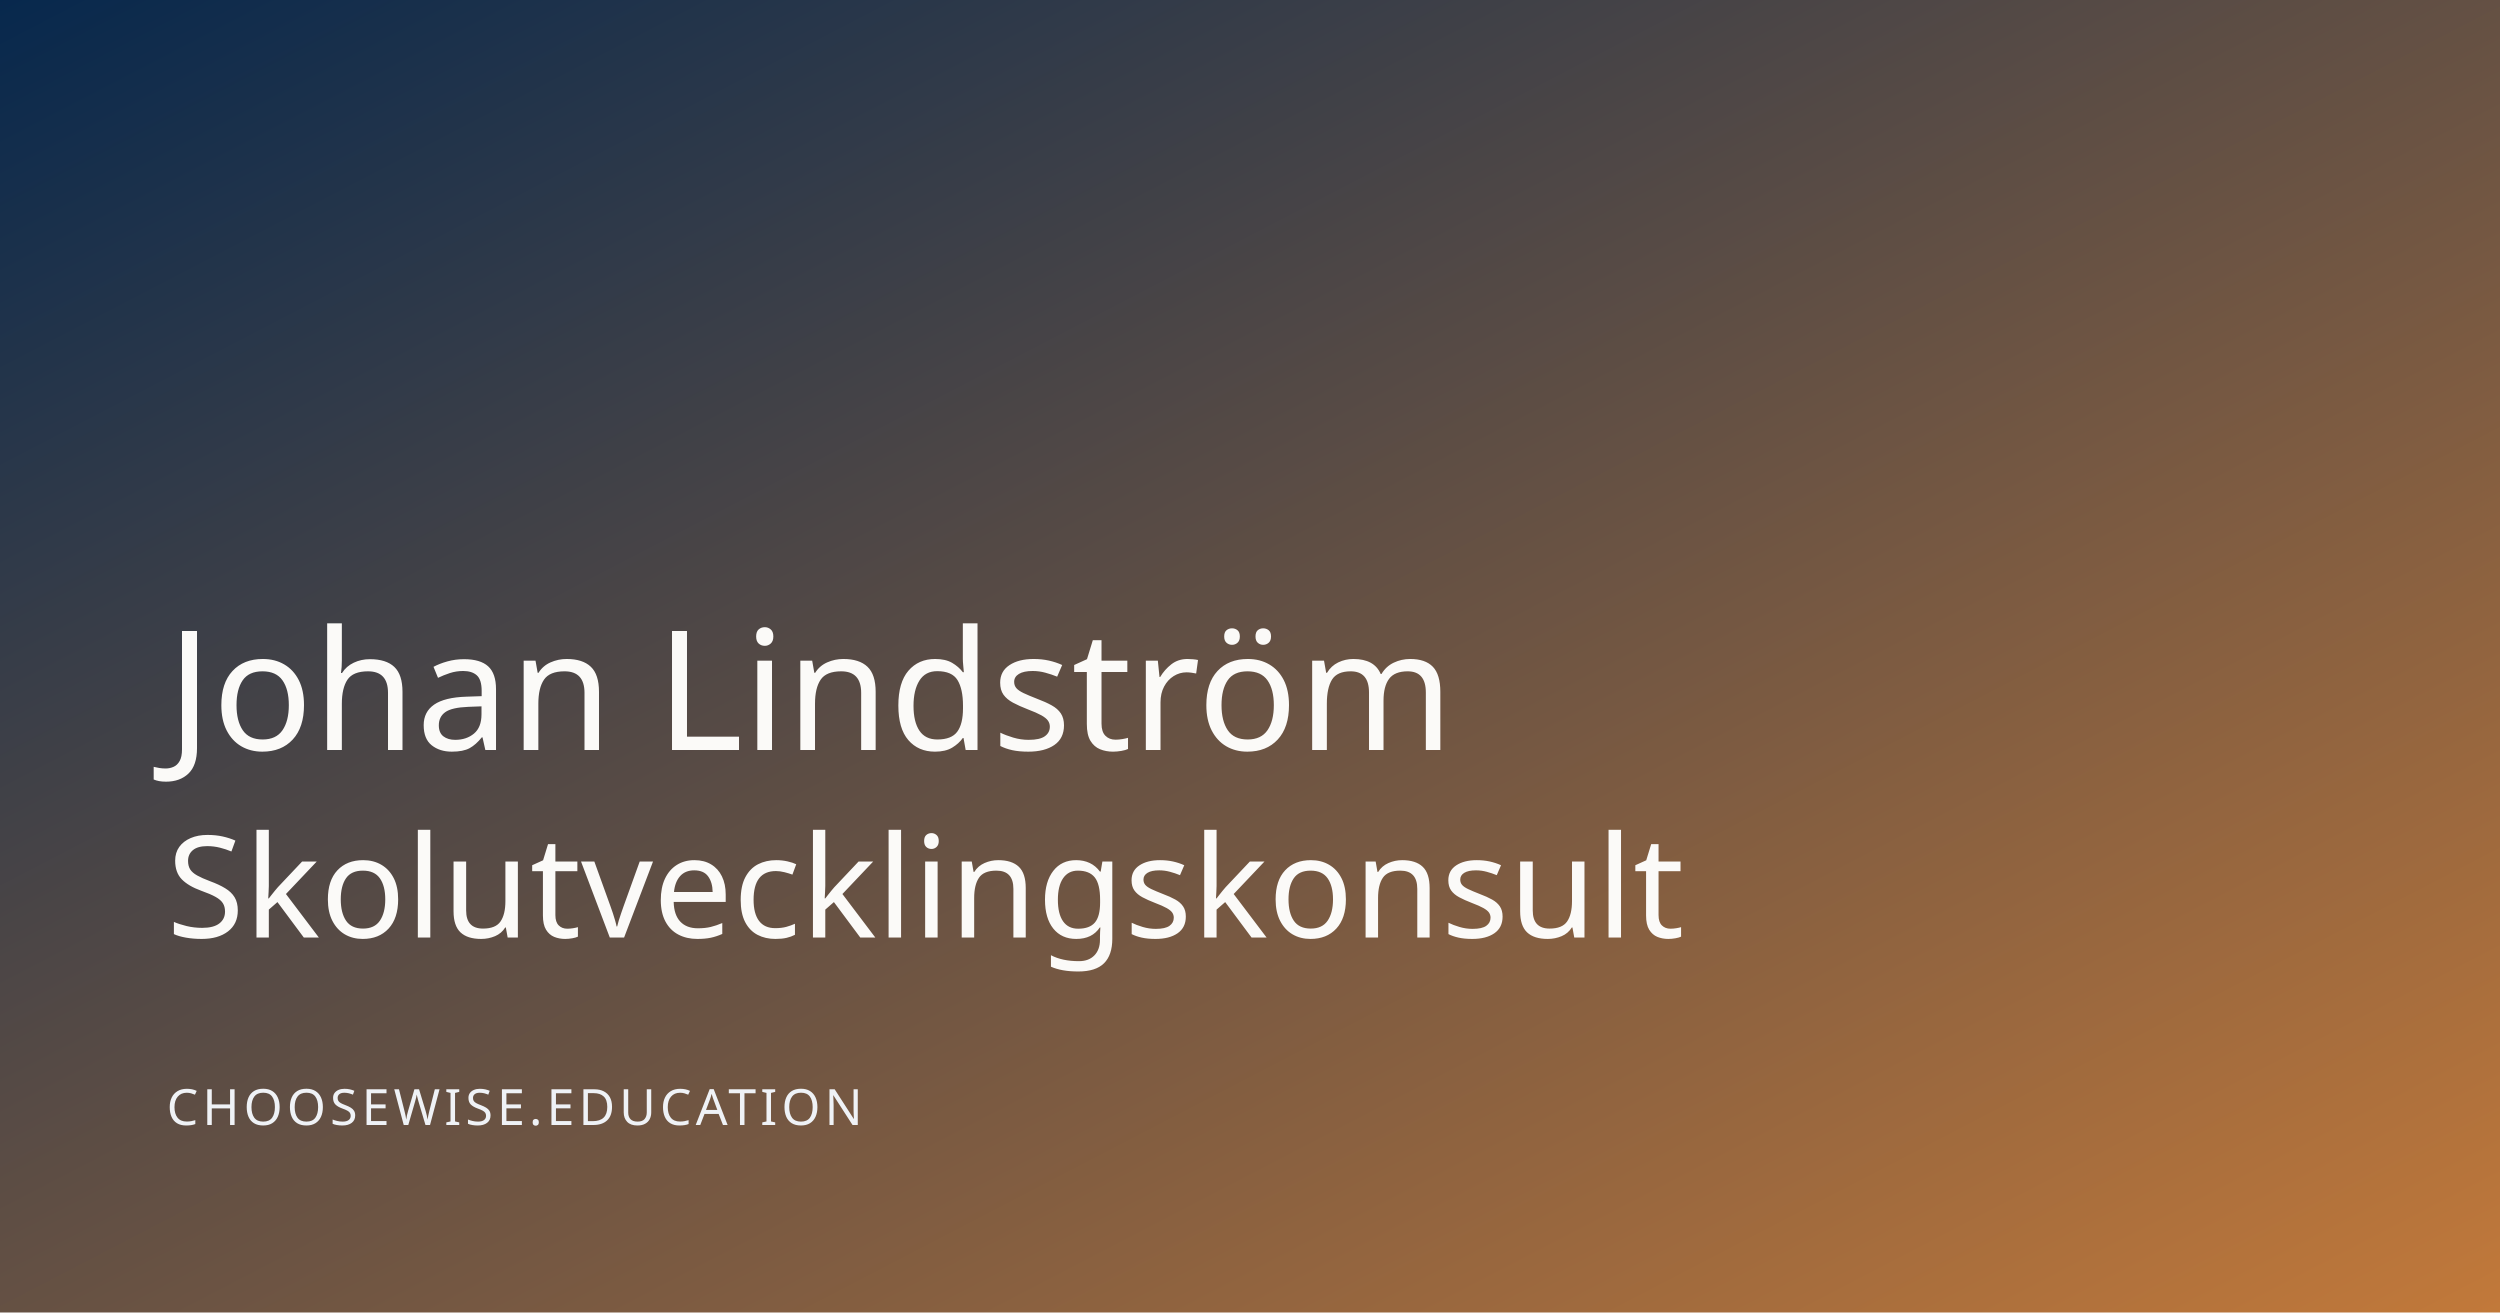
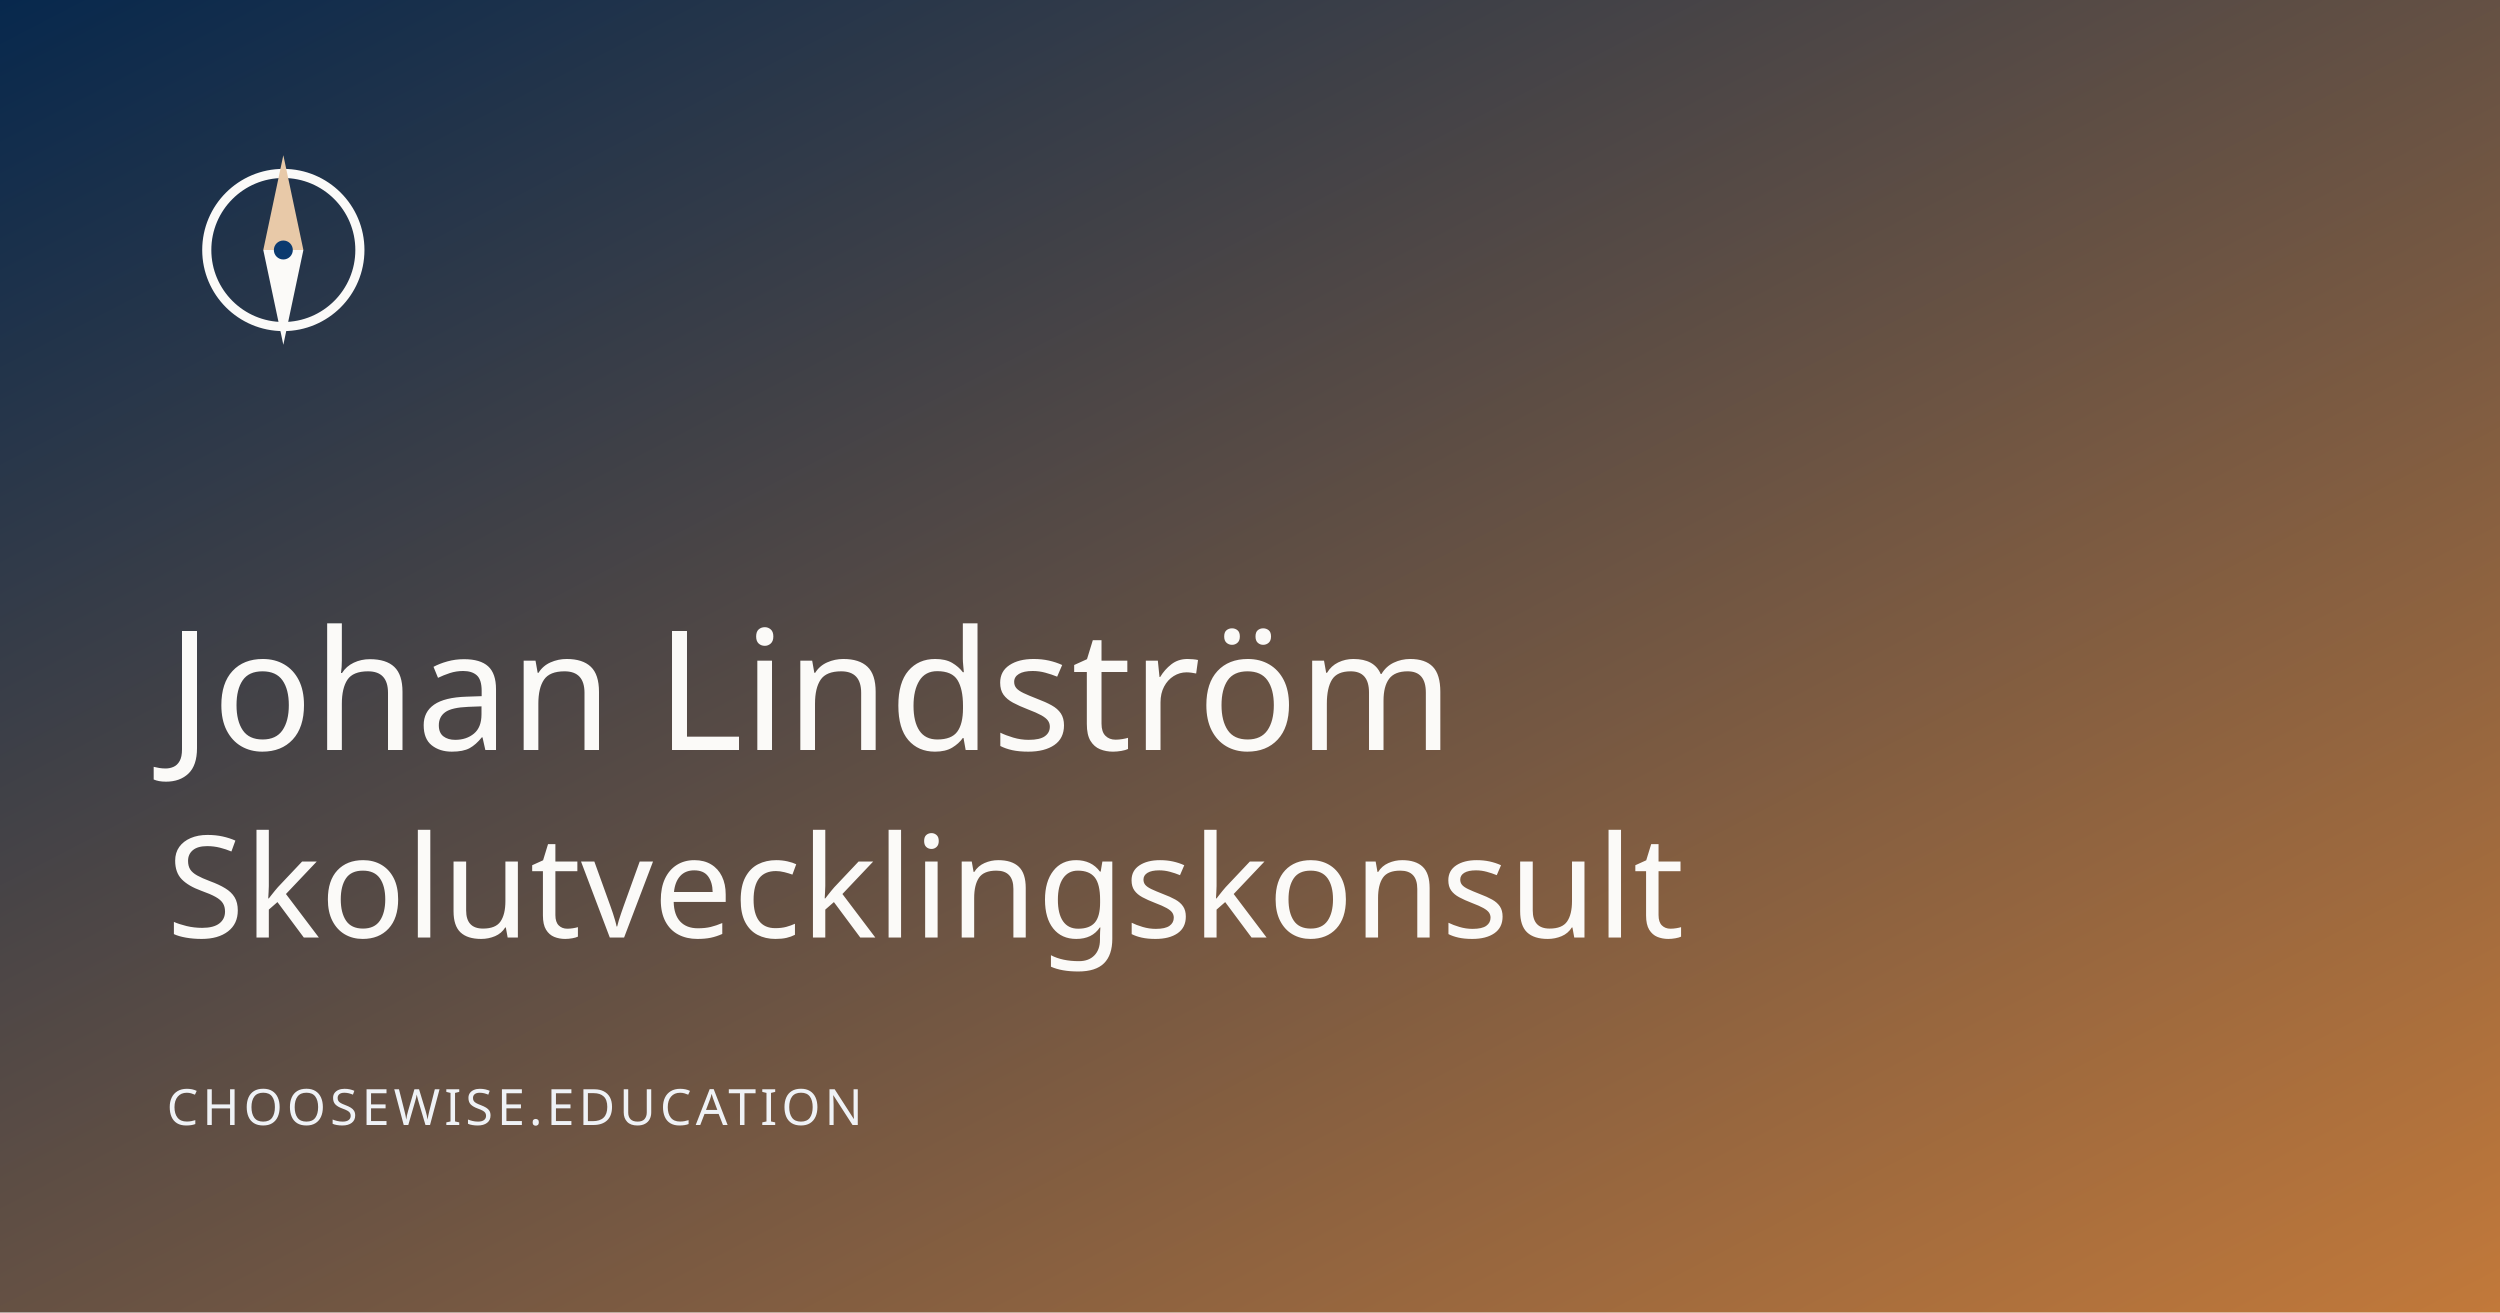
<svg xmlns="http://www.w3.org/2000/svg" viewBox="0 0 1200 630" width="1200" height="630">
  <defs>
    <style>
      @font-face {
        font-family: 'Hanken Grotesk';
        src: url('../../../fonts/hanken-grotesk/HankenGrotesk-VariableFont.woff2') format('woff2');
        font-weight: 300 600;
        font-style: normal;
      }
    </style>
    <linearGradient id="bg" x1="0" y1="0" x2="1" y2="1">
      <stop offset="0%" stop-color="#07284D" />
      <stop offset="100%" stop-color="#C2793A" />
    </linearGradient>
  </defs>
  <rect width="1200" height="630" fill="url(#bg)" />
+   <svg x="80" y="64" width="112" height="112" viewBox="0 0 64 64">
+     <circle cx="32" cy="32" r="21" fill="none" stroke="#FBFAF8" stroke-width="2.5" />
+     <path d="M32 58 L37.5 32 L26.5 32 Z" fill="#FBFAF8" />
+     <path d="M32 6 L37.5 32 L26.5 32 Z" fill="#E8C9A8" />
+     <circle cx="32" cy="32" r="2.6" fill="#0B3A6F" />
+   </svg>
  <text x="80" y="360" font-family="Hanken Grotesk, sans-serif" font-size="80" font-weight="300" fill="#FBFAF8">Johan Lindström</text>
  <text x="80" y="450" font-family="Hanken Grotesk, sans-serif" font-size="68" font-weight="300" fill="#FBFAF8">Skolutvecklingskonsult</text>
  <text x="80" y="540" font-family="Hanken Grotesk, sans-serif" font-size="24" font-weight="500" fill="#EFF2F6" letter-spacing="2">CHOOSEWISE.EDUCATION</text>
</svg>
